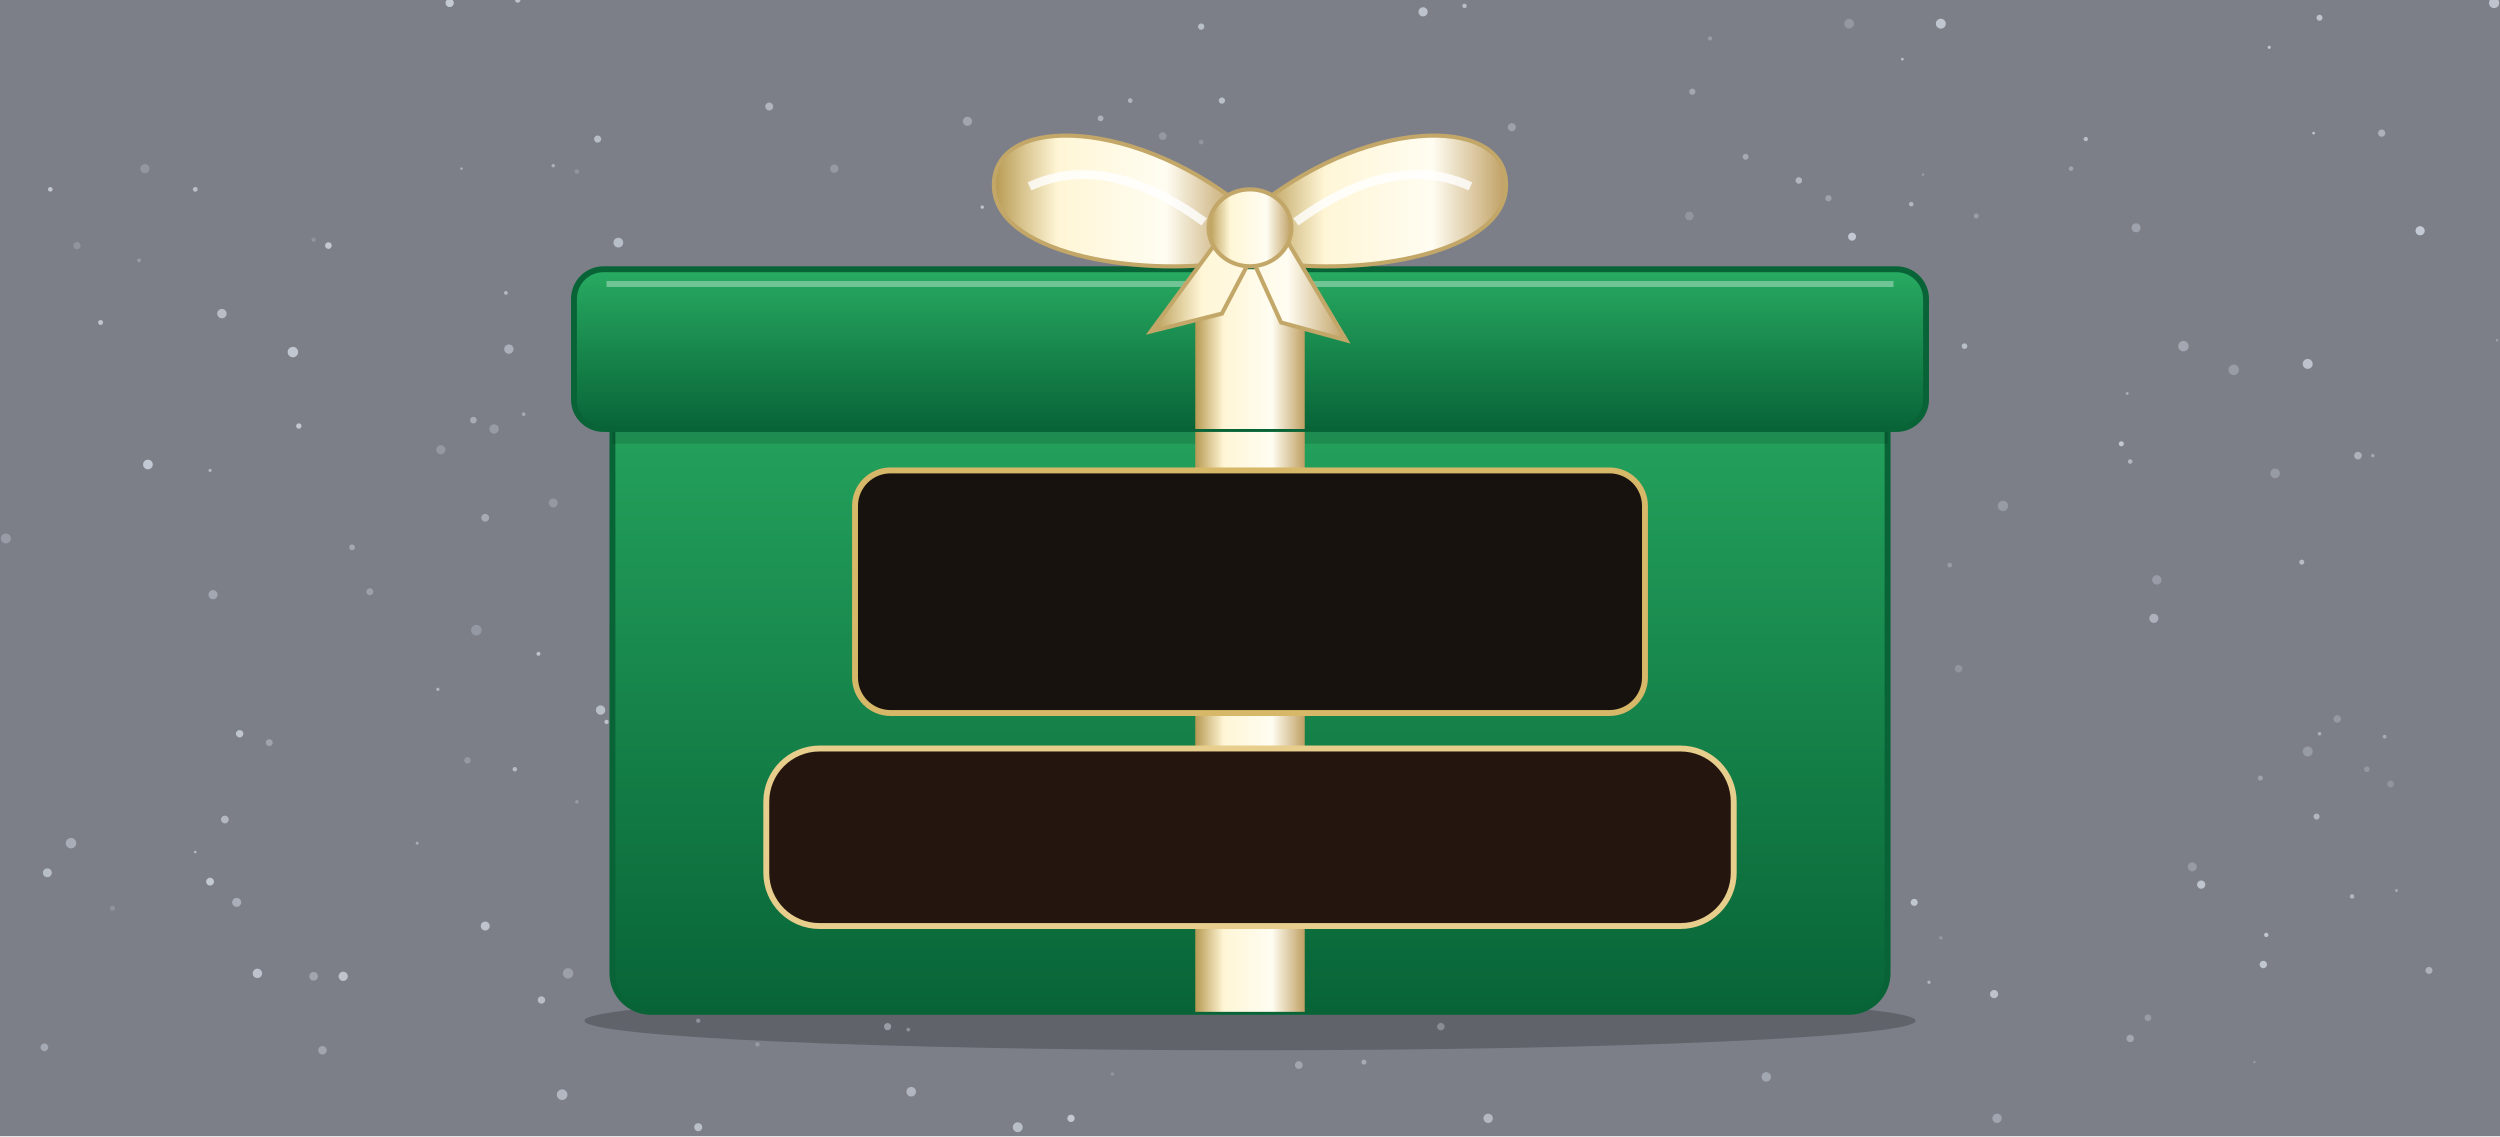
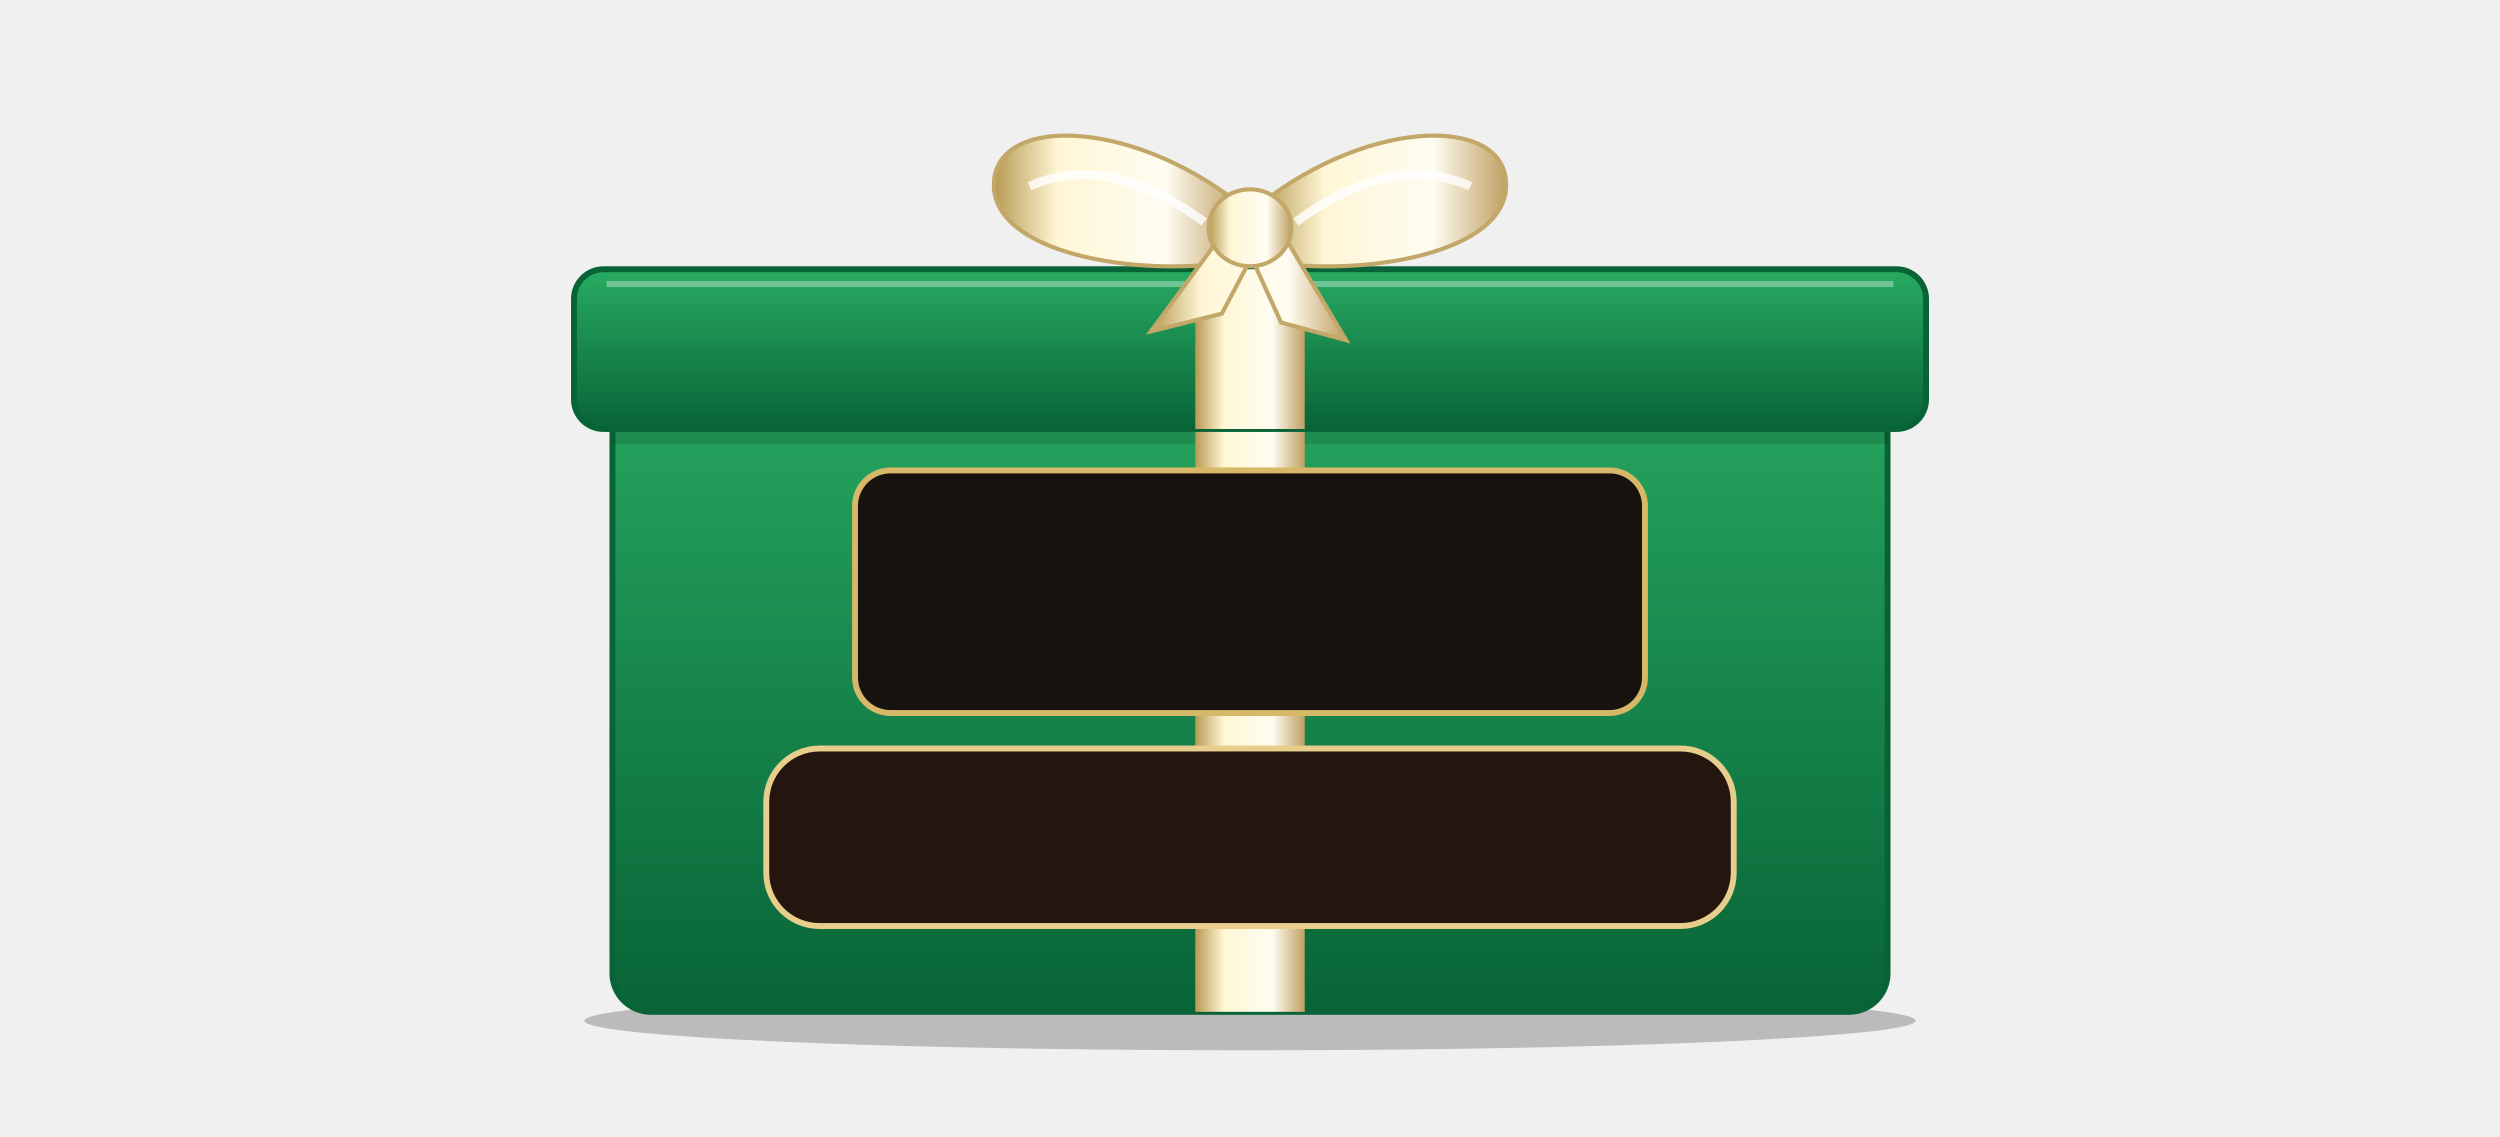
<svg xmlns="http://www.w3.org/2000/svg" width="845" height="384" viewBox="0 0 845 384">
  <defs>
    <linearGradient id="box" x2="0" y2="1">
      <stop stop-color="#28ab62" />
      <stop offset="1" stop-color="#086437" />
    </linearGradient>
    <linearGradient id="ribbon">
      <stop stop-color="#b79a52" />
      <stop offset=".26" stop-color="#fff6d6" />
      <stop offset=".7" stop-color="#fffdf2" />
      <stop offset="1" stop-color="#c0a064" />
    </linearGradient>
    <linearGradient id="lid" x2="0" y2="1">
      <stop stop-color="#28ab62" />
      <stop offset="1" stop-color="#086437" />
    </linearGradient>
  </defs>
-   <g opacity="0.5">
-     <rect width="845" height="384" fill="#080d20" />
-     <circle cx="729" cy="196" r="1.58" fill="#dbeafe" opacity="0.27" />
-     <circle cx="171" cy="99" r="0.64" fill="#dbeafe" opacity="0.52" />
-     <circle cx="722" cy="77" r="1.53" fill="#dbeafe" opacity="0.32" />
-     <circle cx="784" cy="6" r="1.02" fill="#dbeafe" opacity="0.61" />
-     <circle cx="650" cy="59" r="0.44" fill="#dbeafe" opacity="0.26" />
-     <circle cx="503" cy="378" r="1.58" fill="#dbeafe" opacity="0.52" />
-     <circle cx="511" cy="43" r="1.36" fill="#dbeafe" opacity="0.31" />
-     <circle cx="626" cy="80" r="1.35" fill="#dbeafe" opacity="0.66" />
-     <circle cx="76" cy="277" r="1.31" fill="#dbeafe" opacity="0.51" />
-     <circle cx="34" cy="109" r="0.84" fill="#dbeafe" opacity="0.63" />
-     <circle cx="71" cy="159" r="0.54" fill="#dbeafe" opacity="0.51" />
-     <circle cx="818" cy="78" r="1.55" fill="#dbeafe" opacity="0.68" />
-     <circle cx="290" cy="136" r="1.19" fill="#dbeafe" opacity="0.32" />
-     <circle cx="202" cy="47" r="1.21" fill="#dbeafe" opacity="0.57" />
-     <circle cx="668" cy="73" r="0.85" fill="#dbeafe" opacity="0.28" />
-     <circle cx="618" cy="67" r="1.07" fill="#dbeafe" opacity="0.31" />
-     <circle cx="521" cy="115" r="1.14" fill="#dbeafe" opacity="0.30" />
-     <circle cx="646" cy="69" r="0.77" fill="#dbeafe" opacity="0.50" />
-     <circle cx="664" cy="117" r="0.95" fill="#dbeafe" opacity="0.58" />
-     <circle cx="413" cy="34" r="1.06" fill="#dbeafe" opacity="0.60" />
-     <circle cx="256" cy="94" r="1.44" fill="#dbeafe" opacity="0.59" />
-     <circle cx="349" cy="127" r="1.67" fill="#dbeafe" opacity="0.20" />
-     <circle cx="461" cy="359" r="0.84" fill="#dbeafe" opacity="0.40" />
-     <circle cx="782" cy="45" r="0.45" fill="#dbeafe" opacity="0.67" />
-     <circle cx="728" cy="209" r="1.54" fill="#dbeafe" opacity="0.45" />
-     <circle cx="590" cy="268" r="0.97" fill="#dbeafe" opacity="0.38" />
-     <circle cx="226" cy="144" r="0.82" fill="#dbeafe" opacity="0.33" />
-     <circle cx="344" cy="381" r="1.67" fill="#dbeafe" opacity="0.58" />
-     <circle cx="656" cy="8" r="1.68" fill="#dbeafe" opacity="0.64" />
-     <circle cx="15" cy="354" r="1.30" fill="#dbeafe" opacity="0.38" />
-     <circle cx="402" cy="149" r="0.77" fill="#dbeafe" opacity="0.37" />
-     <circle cx="778" cy="190" r="0.85" fill="#dbeafe" opacity="0.54" />
-     <circle cx="406" cy="9" r="1.07" fill="#dbeafe" opacity="0.58" />
-     <circle cx="172" cy="118" r="1.58" fill="#dbeafe" opacity="0.44" />
-     <circle cx="603" cy="109" r="1.72" fill="#dbeafe" opacity="0.25" />
-     <circle cx="49" cy="57" r="1.55" fill="#dbeafe" opacity="0.21" />
-     <circle cx="24" cy="285" r="1.76" fill="#dbeafe" opacity="0.42" />
-     <circle cx="187" cy="170" r="1.51" fill="#dbeafe" opacity="0.23" />
-     <circle cx="187" cy="56" r="0.60" fill="#dbeafe" opacity="0.43" />
-     <circle cx="80" cy="305" r="1.52" fill="#dbeafe" opacity="0.43" />
-     <circle cx="720" cy="156" r="0.76" fill="#dbeafe" opacity="0.51" />
-     <circle cx="464" cy="235" r="1.31" fill="#dbeafe" opacity="0.39" />
-     <circle cx="675" cy="378" r="1.57" fill="#dbeafe" opacity="0.35" />
-     <circle cx="195" cy="271" r="0.61" fill="#dbeafe" opacity="0.25" />
-     <circle cx="348" cy="144" r="1.74" fill="#dbeafe" opacity="0.60" />
-     <circle cx="656" cy="317" r="0.59" fill="#dbeafe" opacity="0.23" />
-     <circle cx="765" cy="326" r="1.25" fill="#dbeafe" opacity="0.65" />
-     <circle cx="243" cy="138" r="1.05" fill="#dbeafe" opacity="0.27" />
-     <circle cx="385" cy="319" r="1.19" fill="#dbeafe" opacity="0.42" />
-     <circle cx="349" cy="233" r="1.36" fill="#dbeafe" opacity="0.26" />
-     <circle cx="47" cy="88" r="0.64" fill="#dbeafe" opacity="0.27" />
-     <circle cx="844" cy="115" r="0.42" fill="#dbeafe" opacity="0.32" />
-     <circle cx="487" cy="347" r="1.27" fill="#dbeafe" opacity="0.47" />
-     <circle cx="336" cy="135" r="0.73" fill="#dbeafe" opacity="0.65" />
-     <circle cx="564" cy="144" r="1.72" fill="#dbeafe" opacity="0.30" />
-     <circle cx="647" cy="305" r="1.20" fill="#dbeafe" opacity="0.65" />
-     <circle cx="373" cy="116" r="1.51" fill="#dbeafe" opacity="0.65" />
-     <circle cx="800" cy="260" r="0.95" fill="#dbeafe" opacity="0.22" />
-     <circle cx="366" cy="227" r="1.58" fill="#dbeafe" opacity="0.41" />
-     <circle cx="459" cy="241" r="1.19" fill="#dbeafe" opacity="0.30" />
-     <circle cx="111" cy="83" r="1.13" fill="#dbeafe" opacity="0.66" />
-     <circle cx="797" cy="154" r="1.29" fill="#dbeafe" opacity="0.45" />
-     <circle cx="71" cy="298" r="1.32" fill="#dbeafe" opacity="0.67" />
-     <circle cx="720" cy="351" r="1.25" fill="#dbeafe" opacity="0.36" />
-     <circle cx="116" cy="330" r="1.56" fill="#dbeafe" opacity="0.62" />
-     <circle cx="529" cy="129" r="1.26" fill="#dbeafe" opacity="0.53" />
-     <circle cx="160" cy="142" r="1.13" fill="#dbeafe" opacity="0.40" />
-     <circle cx="167" cy="145" r="1.59" fill="#dbeafe" opacity="0.25" />
-     <circle cx="625" cy="8" r="1.65" fill="#dbeafe" opacity="0.22" />
-     <circle cx="495" cy="2" r="0.75" fill="#dbeafe" opacity="0.57" />
-     <circle cx="784" cy="248" r="0.60" fill="#dbeafe" opacity="0.45" />
-     <circle cx="235" cy="307" r="0.89" fill="#dbeafe" opacity="0.23" />
-     <circle cx="652" cy="332" r="0.56" fill="#dbeafe" opacity="0.49" />
-     <circle cx="183" cy="338" r="1.25" fill="#dbeafe" opacity="0.56" />
-     <circle cx="592" cy="103" r="0.88" fill="#dbeafe" opacity="0.48" />
-     <circle cx="236" cy="130" r="1.75" fill="#dbeafe" opacity="0.67" />
-     <circle cx="572" cy="31" r="1.05" fill="#dbeafe" opacity="0.36" />
-     <circle cx="203" cy="240" r="1.58" fill="#dbeafe" opacity="0.58" />
-     <circle cx="755" cy="125" r="1.78" fill="#dbeafe" opacity="0.26" />
-     <circle cx="843" cy="1" r="1.73" fill="#dbeafe" opacity="0.62" />
-     <circle cx="141" cy="285" r="0.50" fill="#dbeafe" opacity="0.44" />
-     <circle cx="766" cy="316" r="0.74" fill="#dbeafe" opacity="0.64" />
-     <circle cx="462" cy="320" r="1.67" fill="#dbeafe" opacity="0.47" />
-     <circle cx="175" cy="0" r="0.92" fill="#dbeafe" opacity="0.61" />
-     <circle cx="790" cy="243" r="1.27" fill="#dbeafe" opacity="0.24" />
-     <circle cx="164" cy="175" r="1.32" fill="#dbeafe" opacity="0.39" />
-     <circle cx="192" cy="329" r="1.76" fill="#dbeafe" opacity="0.30" />
-     <circle cx="636" cy="151" r="1.74" fill="#dbeafe" opacity="0.57" />
-     <circle cx="205" cy="244" r="0.72" fill="#dbeafe" opacity="0.61" />
-     <circle cx="444" cy="77" r="1.11" fill="#dbeafe" opacity="0.55" />
-     <circle cx="617" cy="118" r="1.41" fill="#dbeafe" opacity="0.44" />
-     <circle cx="282" cy="57" r="1.41" fill="#dbeafe" opacity="0.24" />
-     <circle cx="741" cy="293" r="1.51" fill="#dbeafe" opacity="0.25" />
-     <circle cx="2" cy="182" r="1.68" fill="#dbeafe" opacity="0.27" />
-     <circle cx="545" cy="148" r="1.34" fill="#dbeafe" opacity="0.59" />
-     <circle cx="75" cy="106" r="1.59" fill="#dbeafe" opacity="0.56" />
-     <circle cx="802" cy="154" r="0.61" fill="#dbeafe" opacity="0.34" />
-     <circle cx="99" cy="119" r="1.77" fill="#dbeafe" opacity="0.65" />
-     <circle cx="164" cy="313" r="1.51" fill="#dbeafe" opacity="0.62" />
-     <circle cx="767" cy="16" r="0.53" fill="#dbeafe" opacity="0.63" />
-     <circle cx="283" cy="213" r="1.01" fill="#dbeafe" opacity="0.42" />
-     <circle cx="101" cy="144" r="0.91" fill="#dbeafe" opacity="0.66" />
-     <circle cx="619" cy="222" r="0.95" fill="#dbeafe" opacity="0.62" />
-     <circle cx="149" cy="152" r="1.55" fill="#dbeafe" opacity="0.23" />
-     <circle cx="481" cy="4" r="1.55" fill="#dbeafe" opacity="0.61" />
-     <circle cx="16" cy="295" r="1.50" fill="#dbeafe" opacity="0.57" />
-     <circle cx="662" cy="226" r="1.28" fill="#dbeafe" opacity="0.20" />
-     <circle cx="260" cy="36" r="1.34" fill="#dbeafe" opacity="0.48" />
-     <circle cx="408" cy="87" r="0.92" fill="#dbeafe" opacity="0.24" />
-     <circle cx="795" cy="303" r="0.75" fill="#dbeafe" opacity="0.50" />
-     <circle cx="764" cy="263" r="0.86" fill="#dbeafe" opacity="0.31" />
-     <circle cx="821" cy="328" r="1.19" fill="#dbeafe" opacity="0.45" />
-     <circle cx="677" cy="171" r="1.75" fill="#dbeafe" opacity="0.25" />
-     <circle cx="573" cy="121" r="1.75" fill="#dbeafe" opacity="0.61" />
-     <circle cx="738" cy="117" r="1.77" fill="#dbeafe" opacity="0.37" />
-     <circle cx="590" cy="53" r="1.00" fill="#dbeafe" opacity="0.38" />
-     <circle cx="50" cy="157" r="1.64" fill="#dbeafe" opacity="0.67" />
-     <circle cx="386" cy="59" r="1.73" fill="#dbeafe" opacity="0.25" />
-     <circle cx="472" cy="323" r="0.85" fill="#dbeafe" opacity="0.56" />
-     <circle cx="578" cy="13" r="0.71" fill="#dbeafe" opacity="0.27" />
-     <circle cx="324" cy="329" r="0.52" fill="#dbeafe" opacity="0.26" />
-     <circle cx="570" cy="281" r="1.47" fill="#dbeafe" opacity="0.63" />
-     <circle cx="236" cy="345" r="0.72" fill="#dbeafe" opacity="0.54" />
-     <circle cx="525" cy="291" r="1.02" fill="#dbeafe" opacity="0.50" />
-     <circle cx="780" cy="123" r="1.68" fill="#dbeafe" opacity="0.61" />
-     <circle cx="300" cy="347" r="1.22" fill="#dbeafe" opacity="0.67" />
-     <circle cx="544" cy="206" r="1.67" fill="#dbeafe" opacity="0.21" />
-     <circle cx="332" cy="70" r="0.58" fill="#dbeafe" opacity="0.63" />
-     <circle cx="409" cy="84" r="0.69" fill="#dbeafe" opacity="0.24" />
-     <circle cx="310" cy="179" r="1.72" fill="#dbeafe" opacity="0.67" />
-     <circle cx="327" cy="41" r="1.55" fill="#dbeafe" opacity="0.34" />
-     <circle cx="420" cy="233" r="1.12" fill="#dbeafe" opacity="0.41" />
-     <circle cx="769" cy="160" r="1.62" fill="#dbeafe" opacity="0.25" />
-     <circle cx="571" cy="73" r="1.46" fill="#dbeafe" opacity="0.20" />
-     <circle cx="72" cy="201" r="1.54" fill="#dbeafe" opacity="0.37" />
-     <circle cx="106" cy="81" r="0.73" fill="#dbeafe" opacity="0.19" />
-     <circle cx="282" cy="91" r="0.55" fill="#dbeafe" opacity="0.26" />
-     <circle cx="66" cy="64" r="0.82" fill="#dbeafe" opacity="0.57" />
-     <circle cx="81" cy="248" r="1.25" fill="#dbeafe" opacity="0.63" />
-     <circle cx="236" cy="381" r="1.36" fill="#dbeafe" opacity="0.58" />
-     <circle cx="416" cy="81" r="1.28" fill="#dbeafe" opacity="0.39" />
-     <circle cx="376" cy="363" r="0.57" fill="#dbeafe" opacity="0.21" />
-     <circle cx="659" cy="191" r="0.80" fill="#dbeafe" opacity="0.26" />
-     <circle cx="489" cy="342" r="0.60" fill="#dbeafe" opacity="0.50" />
-     <circle cx="381" cy="134" r="0.45" fill="#dbeafe" opacity="0.26" />
-     <circle cx="320" cy="238" r="1.72" fill="#dbeafe" opacity="0.48" />
-     <circle cx="406" cy="48" r="0.80" fill="#dbeafe" opacity="0.19" />
-     <circle cx="719" cy="133" r="0.51" fill="#dbeafe" opacity="0.41" />
-     <circle cx="190" cy="370" r="1.79" fill="#dbeafe" opacity="0.51" />
-     <circle cx="705" cy="47" r="0.73" fill="#dbeafe" opacity="0.58" />
-     <circle cx="26" cy="83" r="1.24" fill="#dbeafe" opacity="0.19" />
-     <circle cx="805" cy="45" r="1.23" fill="#dbeafe" opacity="0.46" />
-     <circle cx="380" cy="336" r="1.50" fill="#dbeafe" opacity="0.20" />
-     <circle cx="156" cy="57" r="0.42" fill="#dbeafe" opacity="0.49" />
-     <circle cx="66" cy="288" r="0.41" fill="#dbeafe" opacity="0.61" />
-     <circle cx="322" cy="186" r="1.75" fill="#dbeafe" opacity="0.24" />
-     <circle cx="161" cy="213" r="1.79" fill="#dbeafe" opacity="0.23" />
-     <circle cx="242" cy="216" r="0.42" fill="#dbeafe" opacity="0.31" />
-     <circle cx="607" cy="166" r="1.41" fill="#dbeafe" opacity="0.25" />
-     <circle cx="182" cy="221" r="0.67" fill="#dbeafe" opacity="0.61" />
-     <circle cx="208" cy="143" r="0.94" fill="#dbeafe" opacity="0.33" />
-     <circle cx="396" cy="341" r="0.73" fill="#dbeafe" opacity="0.46" />
-     <circle cx="362" cy="378" r="1.24" fill="#dbeafe" opacity="0.66" />
-     <circle cx="780" cy="254" r="1.69" fill="#dbeafe" opacity="0.25" />
-     <circle cx="264" cy="238" r="1.51" fill="#dbeafe" opacity="0.51" />
-     <circle cx="177" cy="140" r="0.63" fill="#dbeafe" opacity="0.38" />
-     <circle cx="608" cy="61" r="1.11" fill="#dbeafe" opacity="0.50" />
-     <circle cx="717" cy="150" r="0.86" fill="#dbeafe" opacity="0.65" />
-     <circle cx="783" cy="276" r="1.02" fill="#dbeafe" opacity="0.50" />
-     <circle cx="148" cy="233" r="0.56" fill="#dbeafe" opacity="0.49" />
-     <circle cx="393" cy="46" r="1.31" fill="#dbeafe" opacity="0.23" />
-     <circle cx="496" cy="314" r="1.27" fill="#dbeafe" opacity="0.40" />
-     <circle cx="372" cy="40" r="0.98" fill="#dbeafe" opacity="0.45" />
-     <circle cx="382" cy="34" r="0.81" fill="#dbeafe" opacity="0.47" />
-     <circle cx="808" cy="265" r="1.13" fill="#dbeafe" opacity="0.20" />
-     <circle cx="433" cy="210" r="0.45" fill="#dbeafe" opacity="0.21" />
-     <circle cx="265" cy="162" r="0.89" fill="#dbeafe" opacity="0.48" />
-     <circle cx="209" cy="82" r="1.65" fill="#dbeafe" opacity="0.57" />
-     <circle cx="106" cy="330" r="1.47" fill="#dbeafe" opacity="0.34" />
-     <circle cx="308" cy="369" r="1.62" fill="#dbeafe" opacity="0.50" />
-     <circle cx="38" cy="307" r="0.87" fill="#dbeafe" opacity="0.18" />
-     <circle cx="174" cy="260" r="0.76" fill="#dbeafe" opacity="0.54" />
-     <circle cx="307" cy="348" r="0.64" fill="#dbeafe" opacity="0.52" />
-     <circle cx="674" cy="336" r="1.38" fill="#dbeafe" opacity="0.61" />
-     <circle cx="87" cy="329" r="1.59" fill="#dbeafe" opacity="0.61" />
-     <circle cx="202" cy="121" r="1.74" fill="#dbeafe" opacity="0.34" />
-     <circle cx="560" cy="296" r="0.75" fill="#dbeafe" opacity="0.56" />
-     <circle cx="445" cy="99" r="1.77" fill="#dbeafe" opacity="0.36" />
-     <circle cx="408" cy="64" r="0.53" fill="#dbeafe" opacity="0.30" />
-     <circle cx="125" cy="200" r="1.19" fill="#dbeafe" opacity="0.30" />
-     <circle cx="152" cy="1" r="1.39" fill="#dbeafe" opacity="0.68" />
-     <circle cx="270" cy="270" r="0.64" fill="#dbeafe" opacity="0.24" />
-     <circle cx="407" cy="213" r="0.89" fill="#dbeafe" opacity="0.56" />
-     <circle cx="437" cy="62" r="0.85" fill="#dbeafe" opacity="0.62" />
-     <circle cx="574" cy="229" r="0.78" fill="#dbeafe" opacity="0.62" />
-     <circle cx="628" cy="159" r="0.49" fill="#dbeafe" opacity="0.64" />
-     <circle cx="700" cy="57" r="0.77" fill="#dbeafe" opacity="0.33" />
-     <circle cx="395" cy="329" r="1.79" fill="#dbeafe" opacity="0.67" />
-     <circle cx="597" cy="364" r="1.60" fill="#dbeafe" opacity="0.36" />
-     <circle cx="810" cy="301" r="0.48" fill="#dbeafe" opacity="0.42" />
-     <circle cx="17" cy="64" r="0.78" fill="#dbeafe" opacity="0.65" />
-     <circle cx="643" cy="20" r="0.47" fill="#dbeafe" opacity="0.60" />
-     <circle cx="301" cy="226" r="0.60" fill="#dbeafe" opacity="0.65" />
-     <circle cx="407" cy="301" r="0.44" fill="#dbeafe" opacity="0.40" />
-     <circle cx="614" cy="315" r="1.43" fill="#dbeafe" opacity="0.57" />
-     <circle cx="487" cy="160" r="0.59" fill="#dbeafe" opacity="0.40" />
-     <circle cx="119" cy="185" r="0.97" fill="#dbeafe" opacity="0.37" />
-     <circle cx="158" cy="257" r="1.09" fill="#dbeafe" opacity="0.24" />
-     <circle cx="762" cy="359" r="0.43" fill="#dbeafe" opacity="0.24" />
-     <circle cx="109" cy="355" r="1.43" fill="#dbeafe" opacity="0.35" />
-     <circle cx="256" cy="353" r="0.76" fill="#dbeafe" opacity="0.24" />
-     <circle cx="195" cy="58" r="0.81" fill="#dbeafe" opacity="0.19" />
-     <circle cx="439" cy="360" r="1.32" fill="#dbeafe" opacity="0.34" />
-     <circle cx="726" cy="344" r="1.15" fill="#dbeafe" opacity="0.25" />
-     <circle cx="744" cy="299" r="1.39" fill="#dbeafe" opacity="0.63" />
-     <circle cx="314" cy="306" r="0.64" fill="#dbeafe" opacity="0.19" />
-     <circle cx="383" cy="325" r="1.21" fill="#dbeafe" opacity="0.43" />
-     <circle cx="302" cy="320" r="0.76" fill="#dbeafe" opacity="0.40" />
-     <circle cx="91" cy="251" r="1.18" fill="#dbeafe" opacity="0.33" />
-     <circle cx="806" cy="249" r="0.65" fill="#dbeafe" opacity="0.38" />
-   </g>
  <g>
    <ellipse cx="422.5" cy="345" rx="225" ry="10" fill="#000" opacity=".22" />
    <rect x="207" y="113" width="431" height="229" rx="13" fill="url(#box)" stroke="#086437" stroke-width="2" />
    <path d="M207 135H638V150H207Z" fill="#000" opacity=".13" />
    <rect x="404" y="115" width="37" height="227" fill="url(#ribbon)" />
    <rect x="194" y="91" width="457" height="54" rx="10" fill="url(#lid)" stroke="#086437" stroke-width="2" />
    <path d="M205 96H640" stroke="#fff" opacity=".35" stroke-width="2" />
    <rect x="404" y="91" width="37" height="54" fill="url(#ribbon)" />
    <g fill="url(#ribbon)" stroke="#c2a768" stroke-width="1.4">
      <path d="M419 88C389 94 338 87 336 64C334 39 381 39 419 69Z" />
      <path d="M426 88C456 94 507 87 509 64C511 39 464 39 426 69Z" />
      <path d="M414 78L389 112L413 106L423 87L433 109L455 115L433 78Z" />
      <ellipse cx="422.5" cy="77" rx="14" ry="13" />
    </g>
    <path d="M348 63Q374 51 407 75M497 63Q471 51 438 75" fill="none" stroke="#fff" stroke-width="3" opacity=".8" />
    <rect x="289" y="159" width="267" height="82" rx="12" fill="#17120e" stroke="#d7b868" stroke-width="2" />
    <rect x="259" y="253" width="327" height="60" rx="18" fill="#24150f" stroke="#e7ce8d" stroke-width="2" />
  </g>
</svg>
